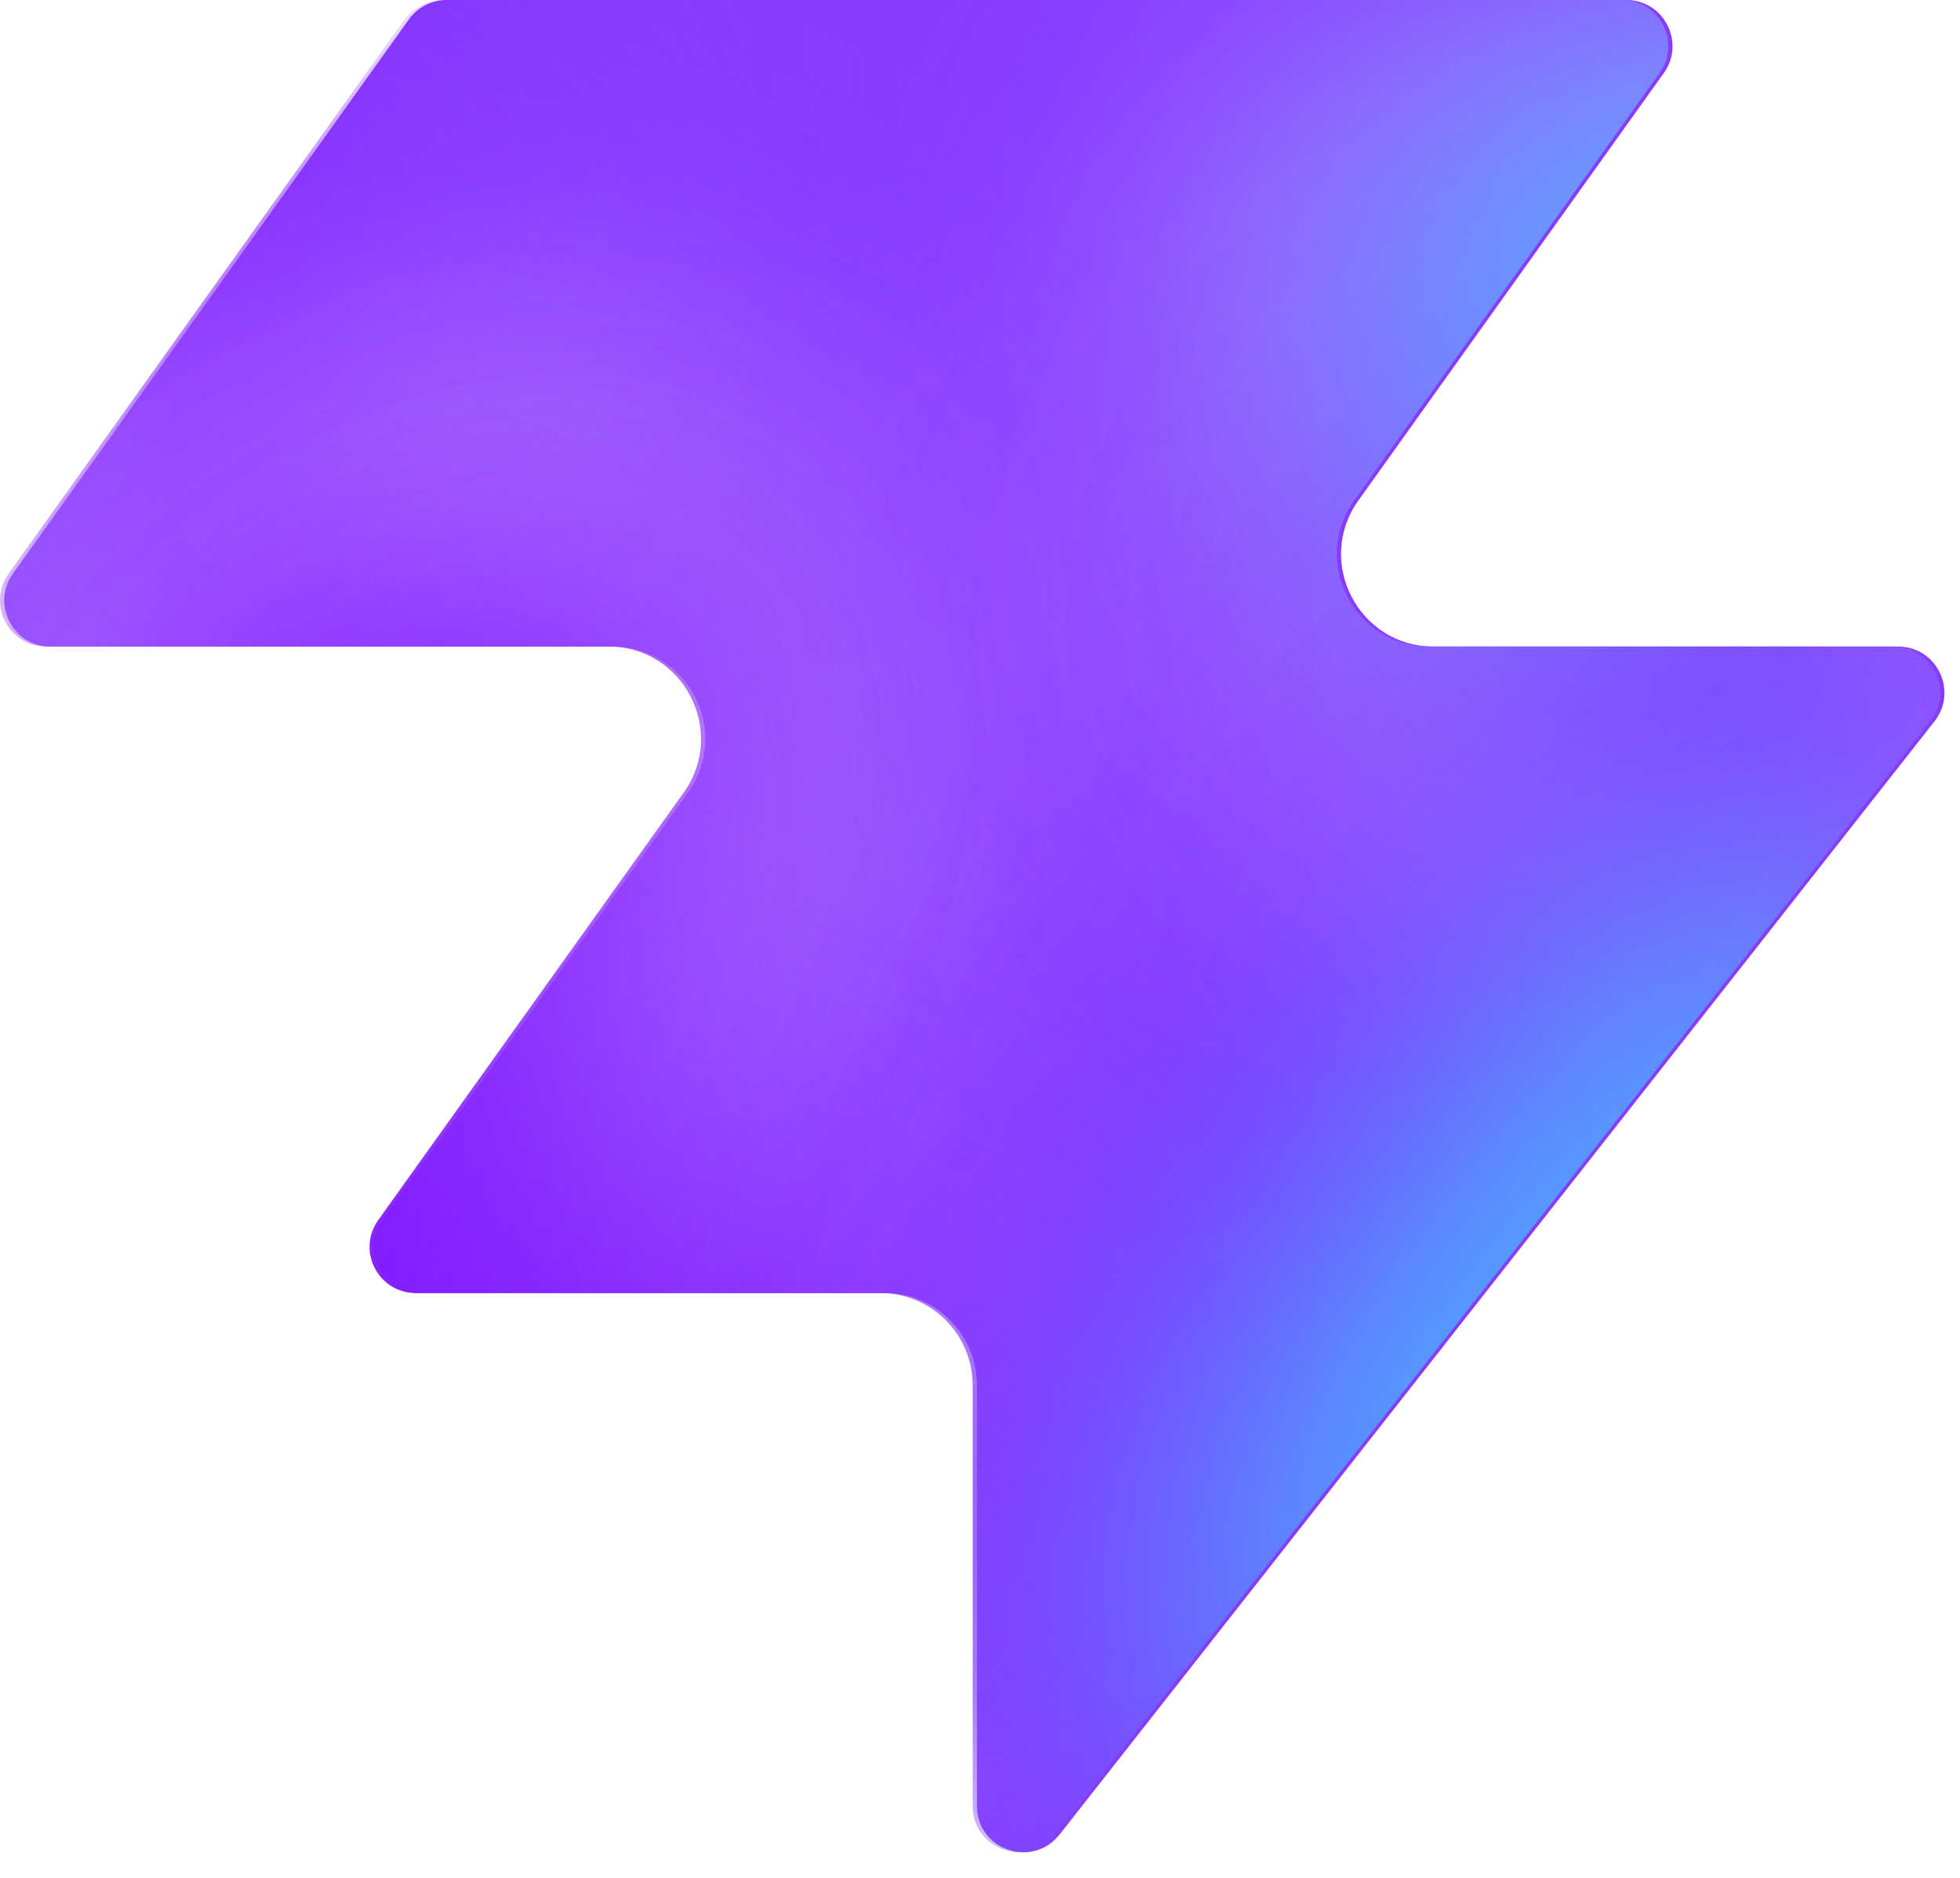
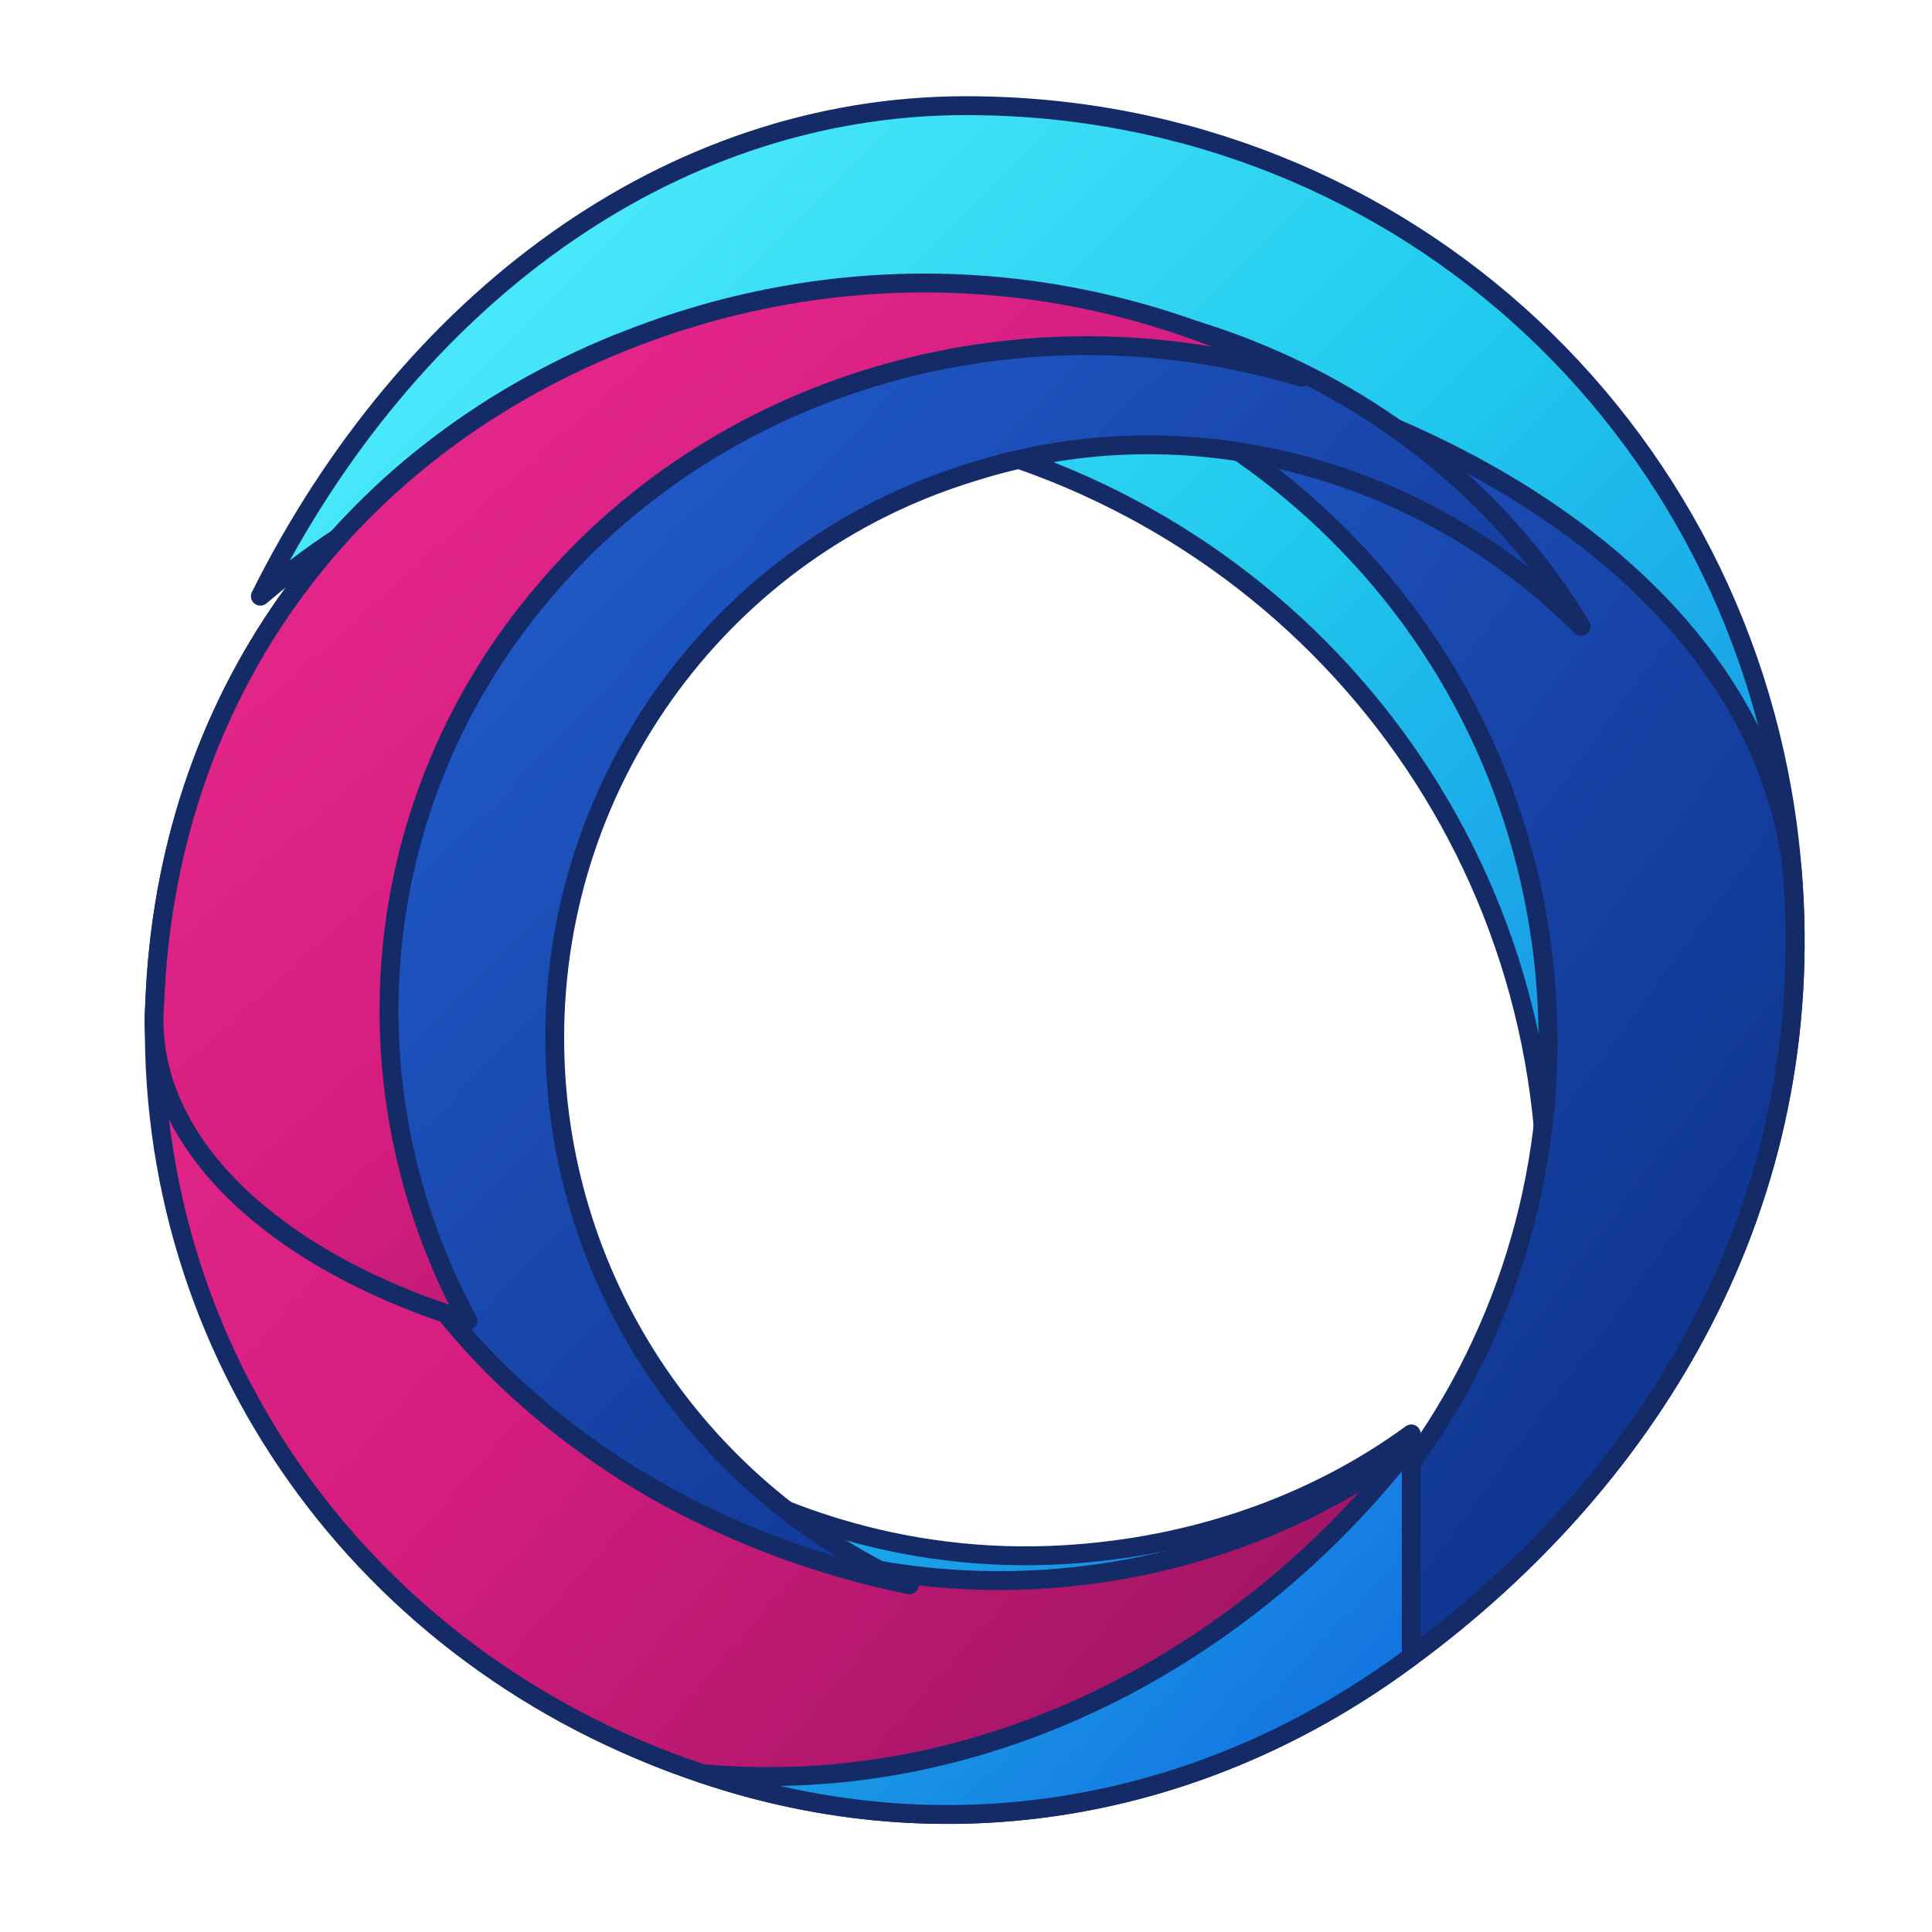
- <svg xmlns="http://www.w3.org/2000/svg" width="48" height="46" fill="none" viewBox="0 0 48 46">
-   <path fill="#863bff" d="M25.946 44.938c-.664.845-2.021.375-2.021-.698V33.937a2.26 2.26 0 0 0-2.262-2.262H10.287c-.92 0-1.456-1.04-.92-1.788l7.48-10.471c1.07-1.497 0-3.578-1.842-3.578H1.237c-.92 0-1.456-1.04-.92-1.788L10.013.474c.214-.297.556-.474.92-.474h28.894c.92 0 1.456 1.04.92 1.788l-7.48 10.471c-1.07 1.498 0 3.579 1.842 3.579h11.377c.943 0 1.473 1.088.89 1.83L25.947 44.94z" style="fill:#863bff;fill:color(display-p3 .525 .23 1);fill-opacity:1" />
-   <mask id="a" width="48" height="46" x="0" y="0" maskUnits="userSpaceOnUse" style="mask-type:alpha">
-     <path fill="#000" d="M25.842 44.938c-.664.844-2.021.375-2.021-.698V33.937a2.26 2.26 0 0 0-2.262-2.262H10.183c-.92 0-1.456-1.04-.92-1.788l7.48-10.471c1.07-1.498 0-3.579-1.842-3.579H1.133c-.92 0-1.456-1.04-.92-1.787L9.91.473c.214-.297.556-.474.92-.474h28.894c.92 0 1.456 1.04.92 1.788l-7.48 10.471c-1.07 1.498 0 3.578 1.842 3.578h11.377c.943 0 1.473 1.088.89 1.832L25.843 44.94z" style="fill:#000;fill-opacity:1" />
-   </mask>
-   <g mask="url(#a)">
-     <g filter="url(#b)">
-       <ellipse cx="5.508" cy="14.704" fill="#ede6ff" rx="5.508" ry="14.704" style="fill:#ede6ff;fill:color(display-p3 .927 .903 1);fill-opacity:1" transform="matrix(.00324 1 1 -.00324 -4.47 31.516)" />
-     </g>
-     <g filter="url(#c)">
-       <ellipse cx="10.399" cy="29.851" fill="#ede6ff" rx="10.399" ry="29.851" style="fill:#ede6ff;fill:color(display-p3 .927 .903 1);fill-opacity:1" transform="matrix(.00324 1 1 -.00324 -39.328 7.883)" />
-     </g>
-     <g filter="url(#d)">
-       <ellipse cx="5.508" cy="30.487" fill="#7e14ff" rx="5.508" ry="30.487" style="fill:#7e14ff;fill:color(display-p3 .492 .077 1);fill-opacity:1" transform="rotate(89.814 -25.913 -14.639)scale(1 -1)" />
-     </g>
-     <g filter="url(#e)">
-       <ellipse cx="5.508" cy="30.599" fill="#7e14ff" rx="5.508" ry="30.599" style="fill:#7e14ff;fill:color(display-p3 .492 .077 1);fill-opacity:1" transform="rotate(89.814 -32.644 -3.334)scale(1 -1)" />
-     </g>
-     <g filter="url(#f)">
-       <ellipse cx="5.508" cy="30.599" fill="#7e14ff" rx="5.508" ry="30.599" style="fill:#7e14ff;fill:color(display-p3 .492 .077 1);fill-opacity:1" transform="matrix(.00324 1 1 -.00324 -34.34 30.47)" />
-     </g>
-     <g filter="url(#g)">
-       <ellipse cx="14.072" cy="22.078" fill="#ede6ff" rx="14.072" ry="22.078" style="fill:#ede6ff;fill:color(display-p3 .927 .903 1);fill-opacity:1" transform="rotate(93.35 24.506 48.493)scale(-1 1)" />
-     </g>
-     <g filter="url(#h)">
-       <ellipse cx="3.47" cy="21.501" fill="#7e14ff" rx="3.47" ry="21.501" style="fill:#7e14ff;fill:color(display-p3 .492 .077 1);fill-opacity:1" transform="rotate(89.009 28.708 47.59)scale(-1 1)" />
-     </g>
-     <g filter="url(#i)">
-       <ellipse cx="3.47" cy="21.501" fill="#7e14ff" rx="3.47" ry="21.501" style="fill:#7e14ff;fill:color(display-p3 .492 .077 1);fill-opacity:1" transform="rotate(89.009 28.708 47.59)scale(-1 1)" />
-     </g>
-     <g filter="url(#j)">
-       <ellipse cx=".387" cy="8.972" fill="#7e14ff" rx="4.407" ry="29.108" style="fill:#7e14ff;fill:color(display-p3 .492 .077 1);fill-opacity:1" transform="rotate(39.51 .387 8.972)" />
-     </g>
-     <g filter="url(#k)">
-       <ellipse cx="47.523" cy="-6.092" fill="#7e14ff" rx="4.407" ry="29.108" style="fill:#7e14ff;fill:color(display-p3 .492 .077 1);fill-opacity:1" transform="rotate(37.892 47.523 -6.092)" />
-     </g>
-     <g filter="url(#l)">
-       <ellipse cx="41.412" cy="6.333" fill="#47bfff" rx="5.971" ry="9.665" style="fill:#47bfff;fill:color(display-p3 .28 .748 1);fill-opacity:1" transform="rotate(37.892 41.412 6.333)" />
-     </g>
-     <g filter="url(#m)">
-       <ellipse cx="-1.879" cy="38.332" fill="#7e14ff" rx="4.407" ry="29.108" style="fill:#7e14ff;fill:color(display-p3 .492 .077 1);fill-opacity:1" transform="rotate(37.892 -1.88 38.332)" />
-     </g>
-     <g filter="url(#n)">
-       <ellipse cx="-1.879" cy="38.332" fill="#7e14ff" rx="4.407" ry="29.108" style="fill:#7e14ff;fill:color(display-p3 .492 .077 1);fill-opacity:1" transform="rotate(37.892 -1.88 38.332)" />
-     </g>
-     <g filter="url(#o)">
-       <ellipse cx="35.651" cy="29.907" fill="#7e14ff" rx="4.407" ry="29.108" style="fill:#7e14ff;fill:color(display-p3 .492 .077 1);fill-opacity:1" transform="rotate(37.892 35.651 29.907)" />
-     </g>
-     <g filter="url(#p)">
-       <ellipse cx="38.418" cy="32.4" fill="#47bfff" rx="5.971" ry="15.297" style="fill:#47bfff;fill:color(display-p3 .28 .748 1);fill-opacity:1" transform="rotate(37.892 38.418 32.4)" />
-     </g>
-   </g>
+ <svg xmlns="http://www.w3.org/2000/svg" viewBox="0 0 512 512">
  <defs>
-     <filter id="b" width="60.045" height="41.654" x="-19.77" y="16.149" color-interpolation-filters="sRGB" filterUnits="userSpaceOnUse">
-       <feFlood flood-opacity="0" result="BackgroundImageFix" />
-       <feBlend in="SourceGraphic" in2="BackgroundImageFix" result="shape" />
-       <feGaussianBlur result="effect1_foregroundBlur_2002_17158" stdDeviation="7.659" />
-     </filter>
-     <filter id="c" width="90.34" height="51.437" x="-54.613" y="-7.533" color-interpolation-filters="sRGB" filterUnits="userSpaceOnUse">
-       <feFlood flood-opacity="0" result="BackgroundImageFix" />
-       <feBlend in="SourceGraphic" in2="BackgroundImageFix" result="shape" />
-       <feGaussianBlur result="effect1_foregroundBlur_2002_17158" stdDeviation="7.659" />
-     </filter>
-     <filter id="d" width="79.355" height="29.4" x="-49.64" y="2.03" color-interpolation-filters="sRGB" filterUnits="userSpaceOnUse">
-       <feFlood flood-opacity="0" result="BackgroundImageFix" />
-       <feBlend in="SourceGraphic" in2="BackgroundImageFix" result="shape" />
-       <feGaussianBlur result="effect1_foregroundBlur_2002_17158" stdDeviation="4.596" />
-     </filter>
-     <filter id="e" width="79.579" height="29.4" x="-45.045" y="20.029" color-interpolation-filters="sRGB" filterUnits="userSpaceOnUse">
-       <feFlood flood-opacity="0" result="BackgroundImageFix" />
-       <feBlend in="SourceGraphic" in2="BackgroundImageFix" result="shape" />
-       <feGaussianBlur result="effect1_foregroundBlur_2002_17158" stdDeviation="4.596" />
-     </filter>
-     <filter id="f" width="79.579" height="29.4" x="-43.513" y="21.178" color-interpolation-filters="sRGB" filterUnits="userSpaceOnUse">
-       <feFlood flood-opacity="0" result="BackgroundImageFix" />
-       <feBlend in="SourceGraphic" in2="BackgroundImageFix" result="shape" />
-       <feGaussianBlur result="effect1_foregroundBlur_2002_17158" stdDeviation="4.596" />
-     </filter>
-     <filter id="g" width="74.749" height="58.852" x="15.756" y="-17.901" color-interpolation-filters="sRGB" filterUnits="userSpaceOnUse">
-       <feFlood flood-opacity="0" result="BackgroundImageFix" />
-       <feBlend in="SourceGraphic" in2="BackgroundImageFix" result="shape" />
-       <feGaussianBlur result="effect1_foregroundBlur_2002_17158" stdDeviation="7.659" />
-     </filter>
-     <filter id="h" width="61.377" height="25.362" x="23.548" y="2.284" color-interpolation-filters="sRGB" filterUnits="userSpaceOnUse">
-       <feFlood flood-opacity="0" result="BackgroundImageFix" />
-       <feBlend in="SourceGraphic" in2="BackgroundImageFix" result="shape" />
-       <feGaussianBlur result="effect1_foregroundBlur_2002_17158" stdDeviation="4.596" />
-     </filter>
-     <filter id="i" width="61.377" height="25.362" x="23.548" y="2.284" color-interpolation-filters="sRGB" filterUnits="userSpaceOnUse">
-       <feFlood flood-opacity="0" result="BackgroundImageFix" />
-       <feBlend in="SourceGraphic" in2="BackgroundImageFix" result="shape" />
-       <feGaussianBlur result="effect1_foregroundBlur_2002_17158" stdDeviation="4.596" />
-     </filter>
-     <filter id="j" width="56.045" height="63.649" x="-27.636" y="-22.853" color-interpolation-filters="sRGB" filterUnits="userSpaceOnUse">
-       <feFlood flood-opacity="0" result="BackgroundImageFix" />
-       <feBlend in="SourceGraphic" in2="BackgroundImageFix" result="shape" />
-       <feGaussianBlur result="effect1_foregroundBlur_2002_17158" stdDeviation="4.596" />
-     </filter>
-     <filter id="k" width="54.814" height="64.646" x="20.116" y="-38.415" color-interpolation-filters="sRGB" filterUnits="userSpaceOnUse">
-       <feFlood flood-opacity="0" result="BackgroundImageFix" />
-       <feBlend in="SourceGraphic" in2="BackgroundImageFix" result="shape" />
-       <feGaussianBlur result="effect1_foregroundBlur_2002_17158" stdDeviation="4.596" />
-     </filter>
-     <filter id="l" width="33.541" height="35.313" x="24.641" y="-11.323" color-interpolation-filters="sRGB" filterUnits="userSpaceOnUse">
-       <feFlood flood-opacity="0" result="BackgroundImageFix" />
-       <feBlend in="SourceGraphic" in2="BackgroundImageFix" result="shape" />
-       <feGaussianBlur result="effect1_foregroundBlur_2002_17158" stdDeviation="4.596" />
-     </filter>
-     <filter id="m" width="54.814" height="64.646" x="-29.286" y="6.009" color-interpolation-filters="sRGB" filterUnits="userSpaceOnUse">
-       <feFlood flood-opacity="0" result="BackgroundImageFix" />
-       <feBlend in="SourceGraphic" in2="BackgroundImageFix" result="shape" />
-       <feGaussianBlur result="effect1_foregroundBlur_2002_17158" stdDeviation="4.596" />
-     </filter>
-     <filter id="n" width="54.814" height="64.646" x="-29.286" y="6.009" color-interpolation-filters="sRGB" filterUnits="userSpaceOnUse">
-       <feFlood flood-opacity="0" result="BackgroundImageFix" />
-       <feBlend in="SourceGraphic" in2="BackgroundImageFix" result="shape" />
-       <feGaussianBlur result="effect1_foregroundBlur_2002_17158" stdDeviation="4.596" />
-     </filter>
-     <filter id="o" width="54.814" height="64.646" x="8.244" y="-2.416" color-interpolation-filters="sRGB" filterUnits="userSpaceOnUse">
-       <feFlood flood-opacity="0" result="BackgroundImageFix" />
-       <feBlend in="SourceGraphic" in2="BackgroundImageFix" result="shape" />
-       <feGaussianBlur result="effect1_foregroundBlur_2002_17158" stdDeviation="4.596" />
-     </filter>
-     <filter id="p" width="39.409" height="43.623" x="18.713" y="10.588" color-interpolation-filters="sRGB" filterUnits="userSpaceOnUse">
-       <feFlood flood-opacity="0" result="BackgroundImageFix" />
-       <feBlend in="SourceGraphic" in2="BackgroundImageFix" result="shape" />
-       <feGaussianBlur result="effect1_foregroundBlur_2002_17158" stdDeviation="4.596" />
+     <linearGradient id="cyan" x1="0" y1="0" x2="1" y2="1">
+       <stop stop-color="#58f5ff" />
+       <stop offset=".48" stop-color="#20c8ed" />
+       <stop offset="1" stop-color="#1268df" />
+     </linearGradient>
+     <linearGradient id="blue" x1="0" y1="0" x2="1" y2="1">
+       <stop stop-color="#2464d8" />
+       <stop offset=".55" stop-color="#1742a5" />
+       <stop offset="1" stop-color="#082b7d" />
+     </linearGradient>
+     <linearGradient id="pink" x1="0" y1="0" x2="1" y2="1">
+       <stop stop-color="#ed2d91" />
+       <stop offset=".5" stop-color="#d51d80" />
+       <stop offset="1" stop-color="#95135e" />
+     </linearGradient>
+     <filter id="shadow" x="-15%" y="-15%" width="130%" height="130%">
+       <feGaussianBlur stdDeviation="2" />
    </filter>
  </defs>
+   <g stroke="#142b68" stroke-width="5" stroke-linejoin="round">
+     <path fill="url(#cyan)" d="M256 28C373 28 466 117 475 231c7 87-36 160-101 208 27-42 40-91 35-140-9-99-87-178-188-188-58-6-111 12-152 47C108 80 177 28 256 28Z" />
+     <path fill="url(#blue)" d="M475 231c7 87-36 160-101 208-55 41-123 53-188 31 71 7 141-22 184-77 58-74 53-181-13-249-31-32-71-51-113-57 124 4 222 64 231 144Z" />
+     <path fill="url(#cyan)" d="M374 439c-55 41-123 53-188 31-75-25-126-93-129-174-3-65 27-124 78-160-33 39-46 91-34 141 20 83 97 140 181 135 34-2 66-13 92-32Z" />
+     <path fill="url(#pink)" d="M186 470C96 440 38 358 41 266 44 186 90 121 164 91c-48 34-79 89-80 151-1 71 43 134 108 162 61 26 130 17 181-20-42 54-111 93-187 86Z" />
+     <path fill="url(#blue)" d="M84 242c5-75 61-140 137-158 77-18 159 17 198 82-42-42-104-59-161-41-66 20-111 81-111 150 0 63 37 119 94 145-93-19-164-92-157-178Z" />
+     <path fill="url(#pink)" d="M41 266C44 186 90 121 164 91c59-24 124-21 181 9-73-22-153 0-201 57-46 54-54 130-20 193-52-16-86-48-83-84Z" />
+   </g>
</svg>
